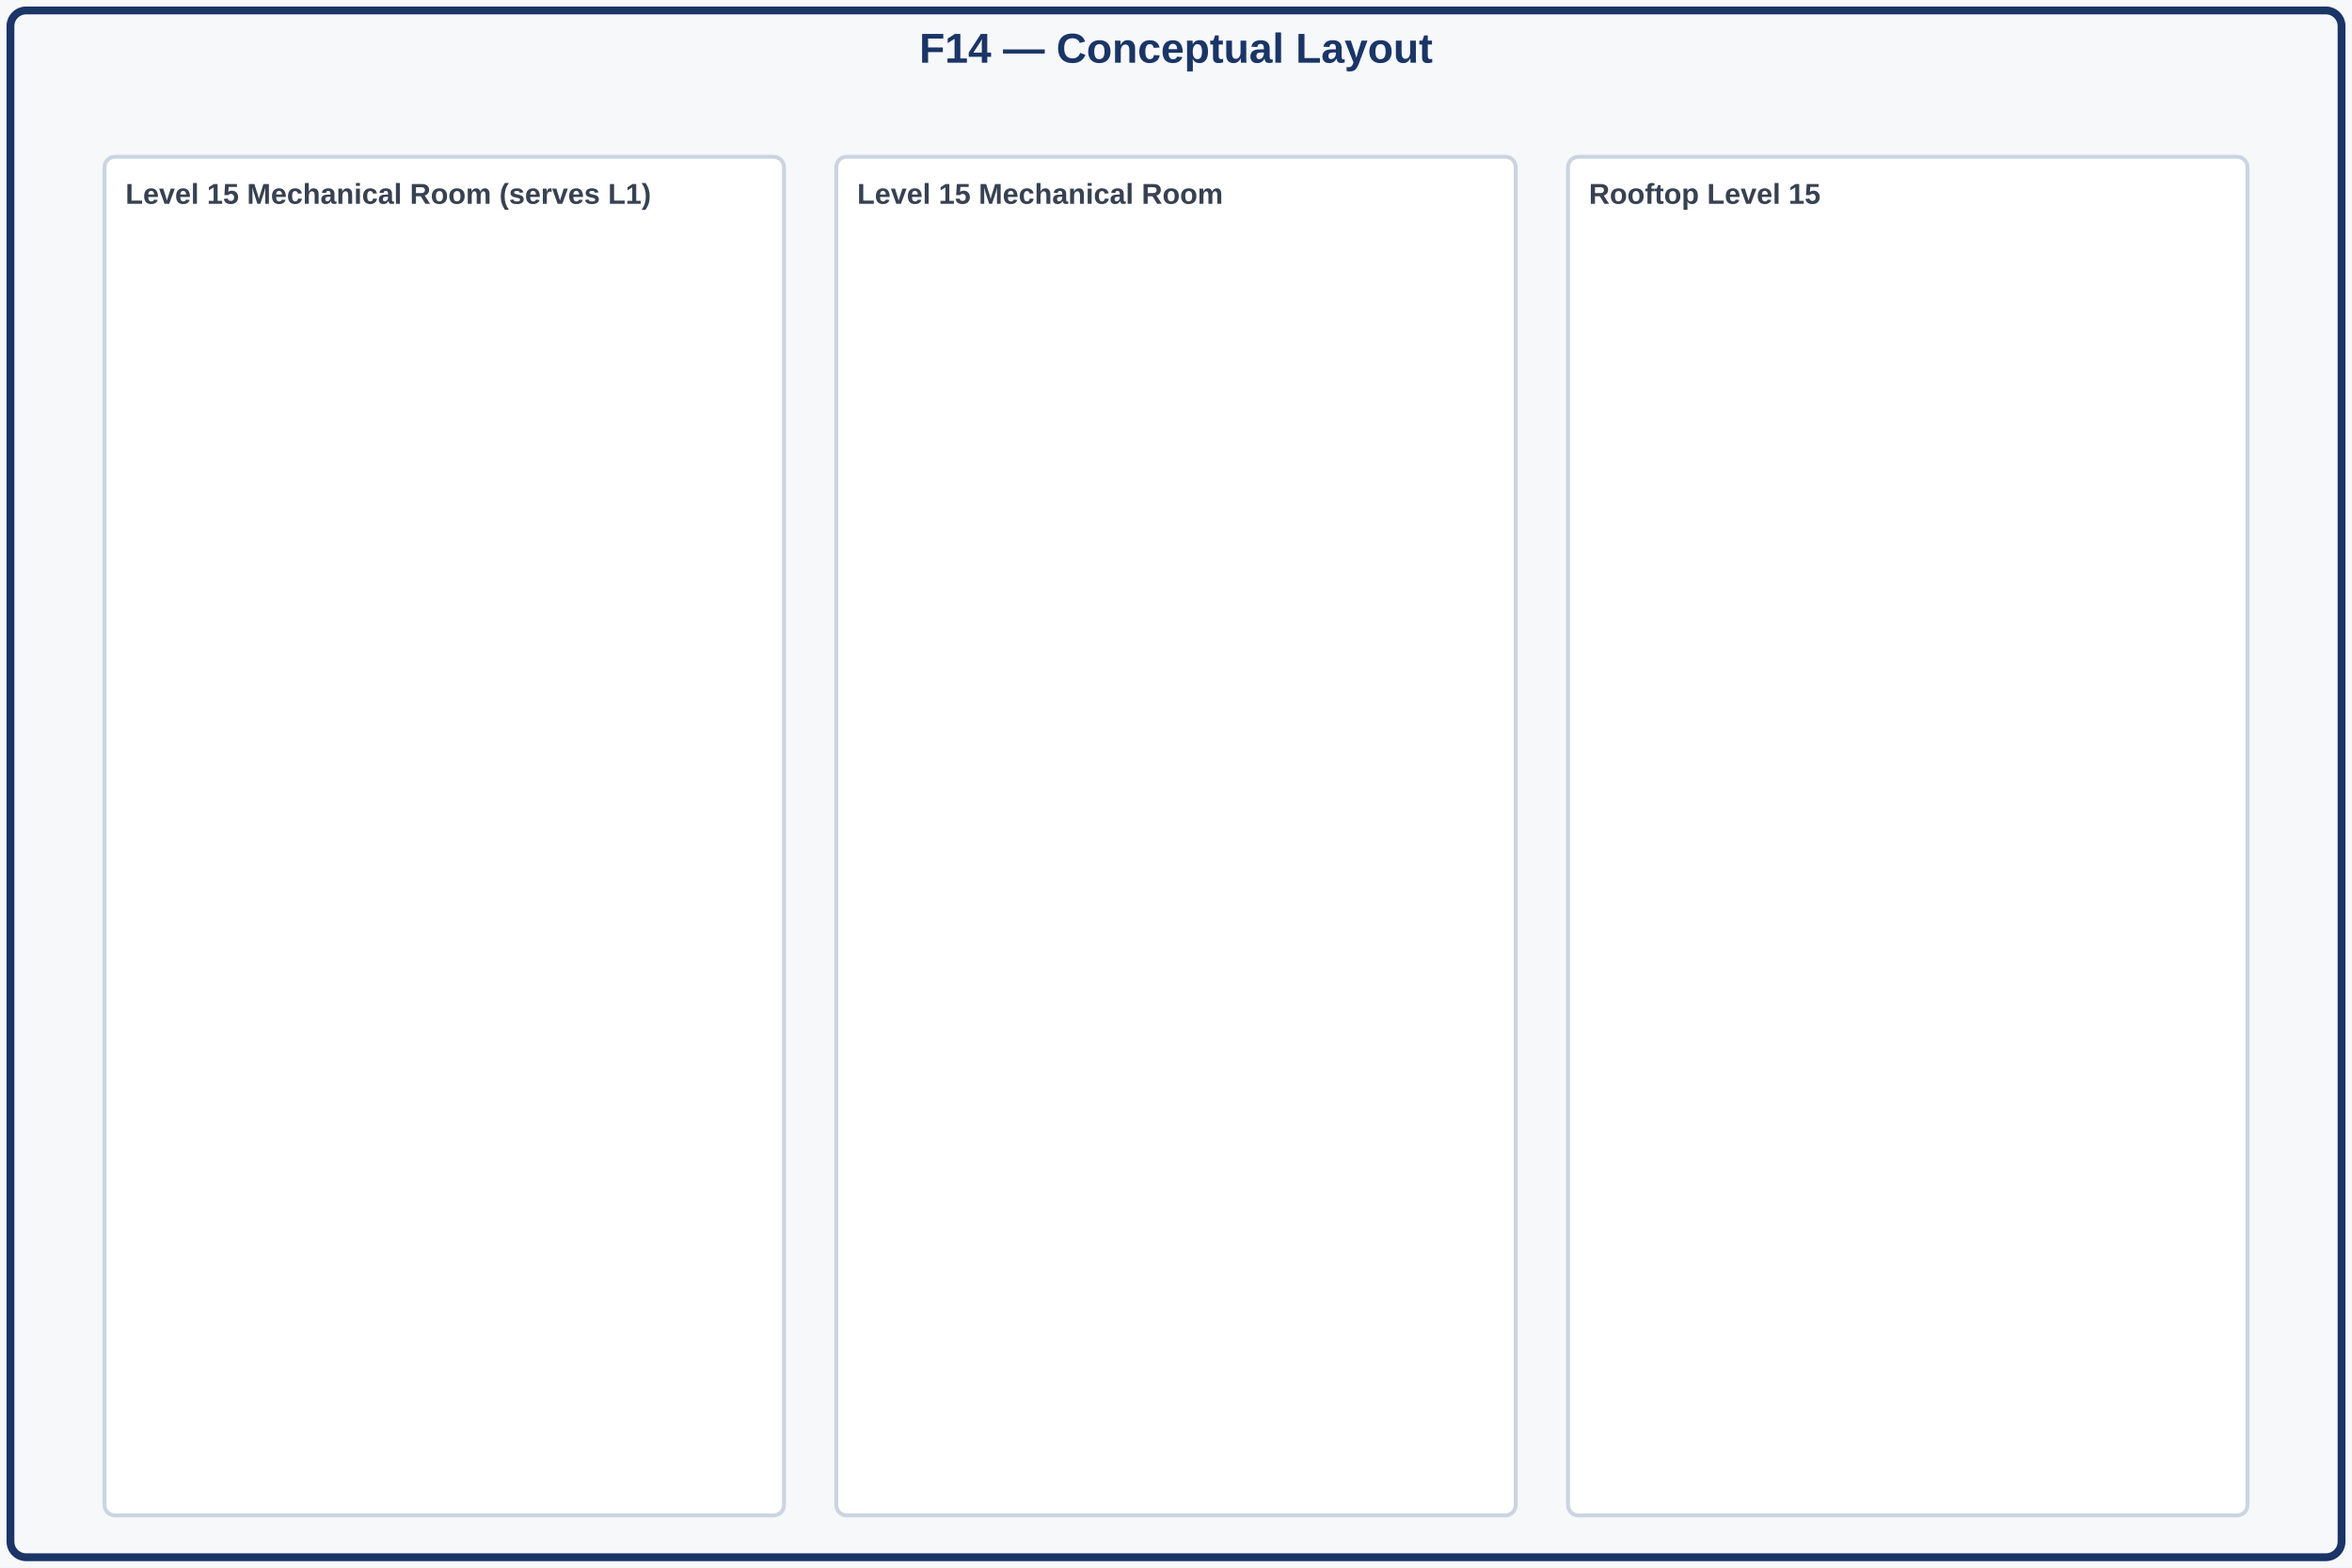
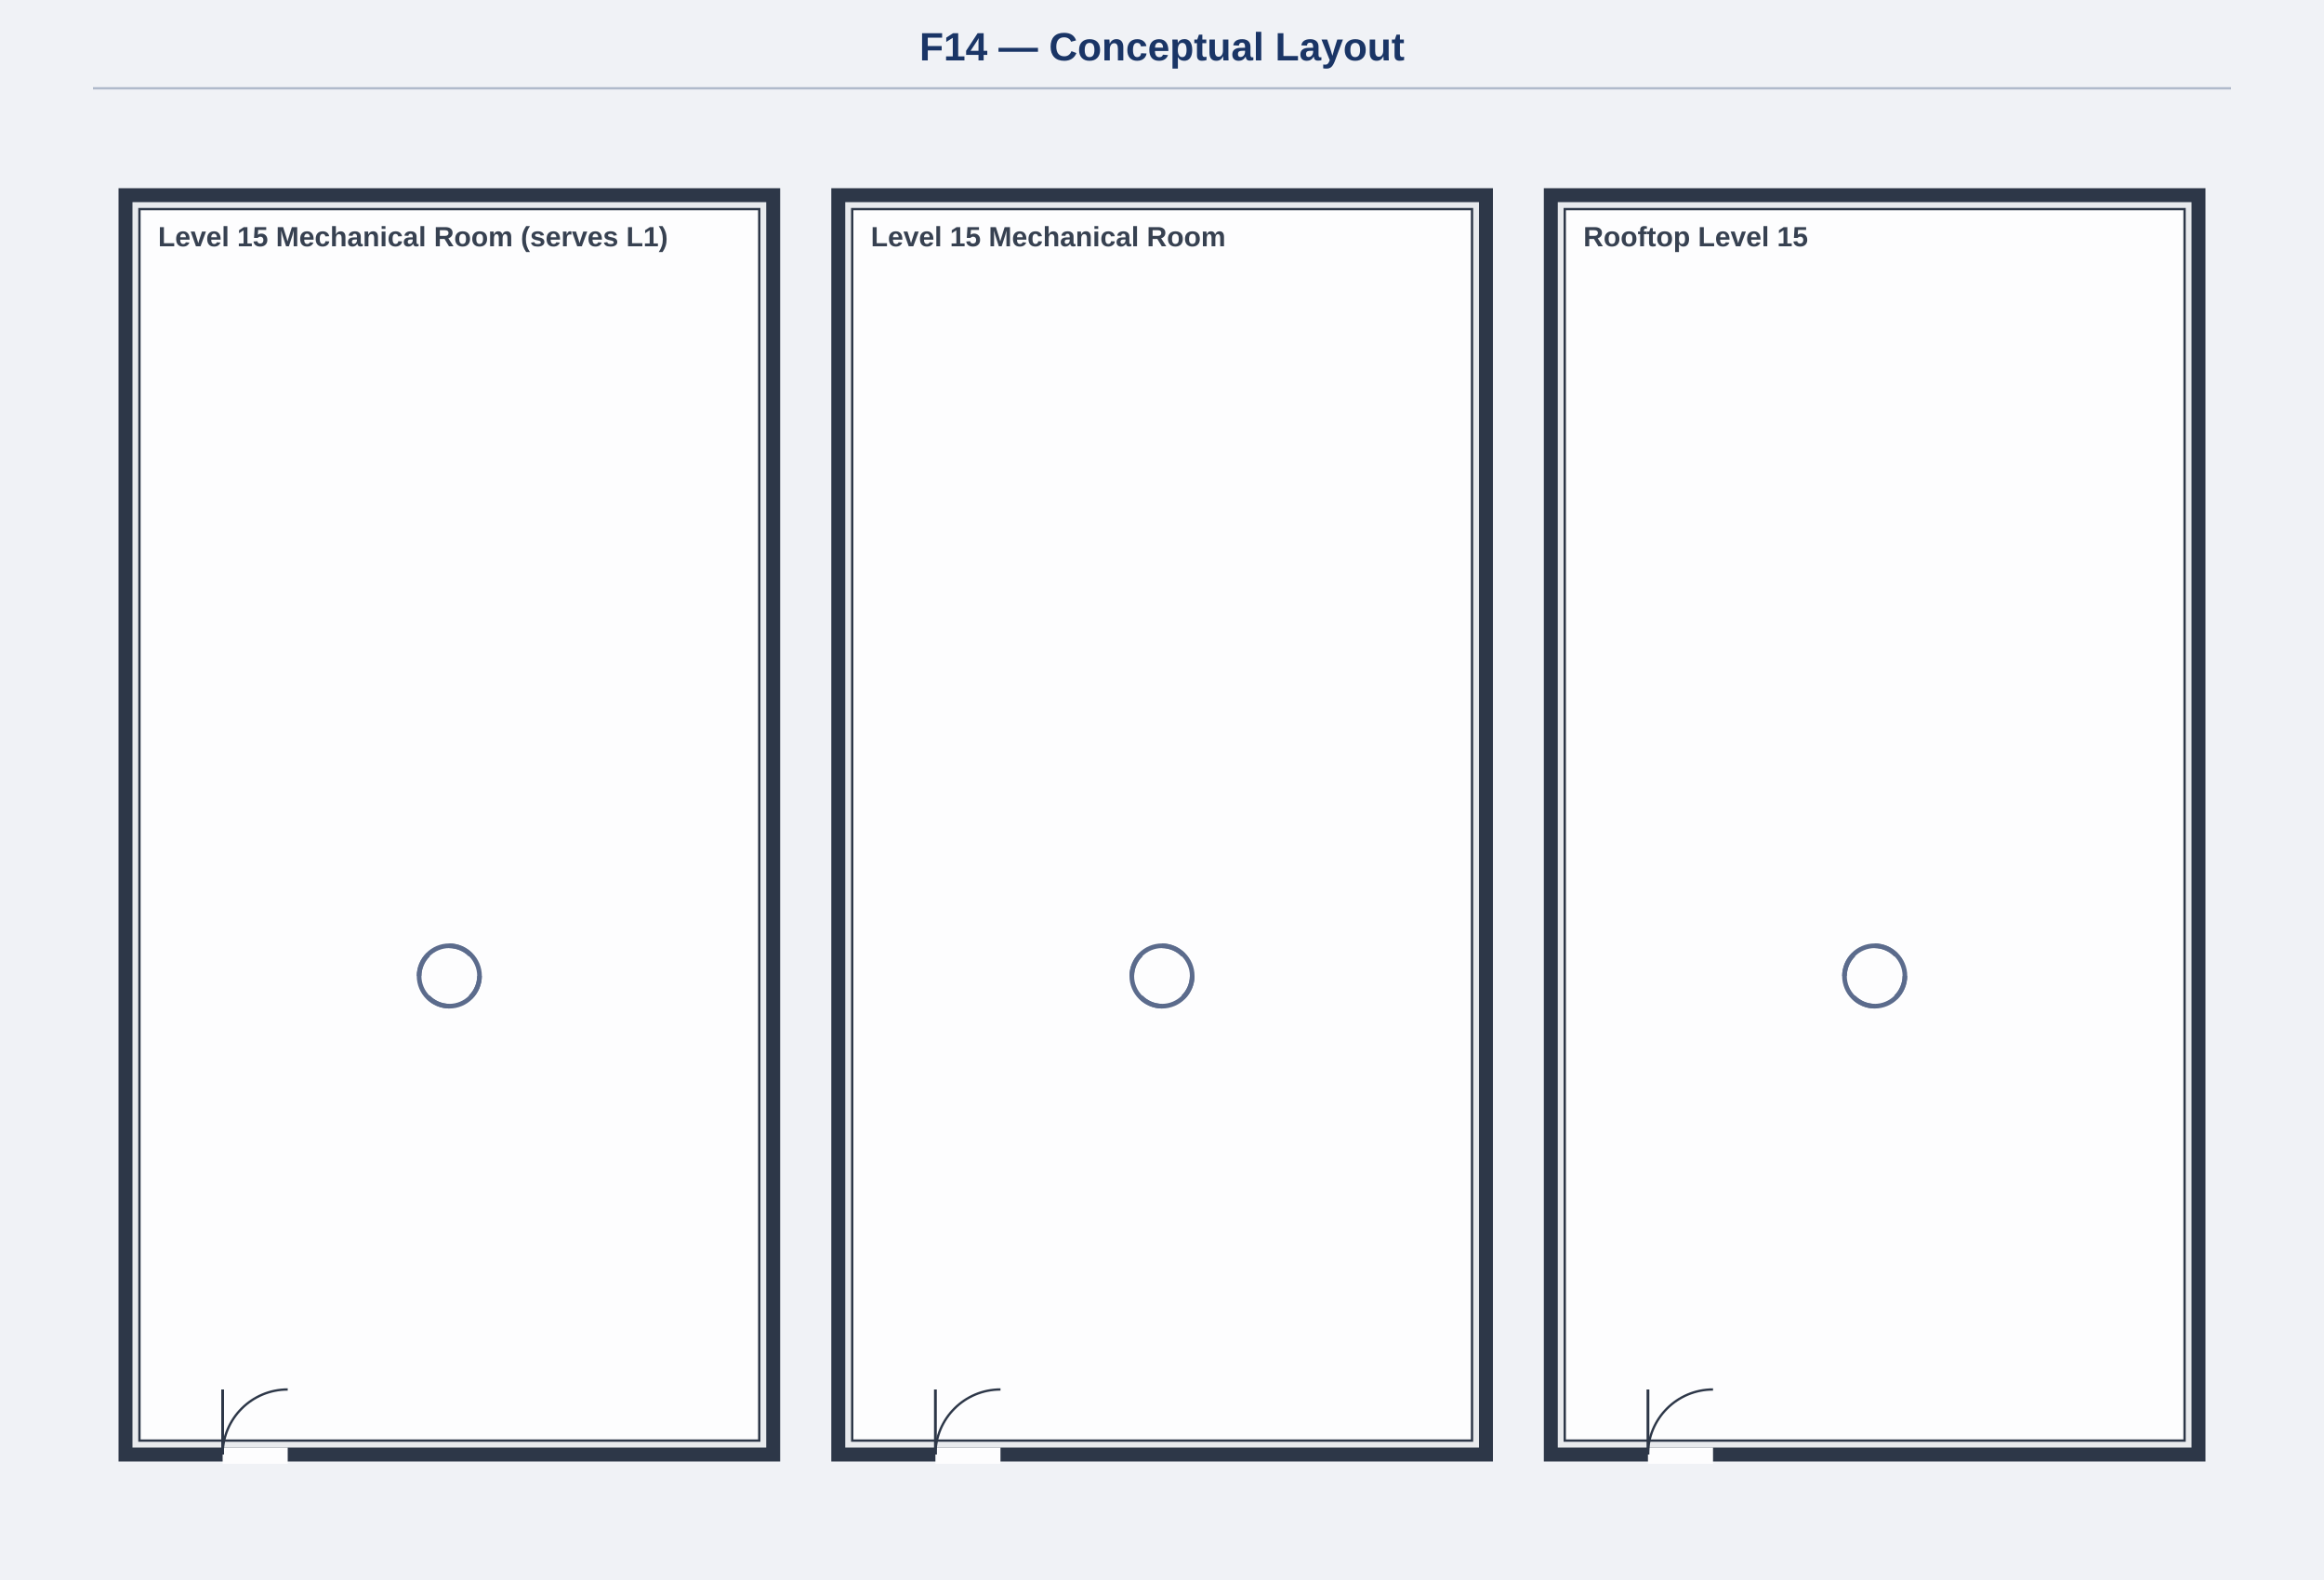
- <svg xmlns="http://www.w3.org/2000/svg" width="900" height="600" viewBox="0 0 900 600" font-family="Arial, sans-serif">
-   <rect x="0" y="0" width="900" height="600" fill="#F7F8FA" />
-   <rect x="4" y="4" width="892" height="592" fill="none" stroke="#1A3566" stroke-width="3" rx="6" />
-   <text x="450.0" y="24" text-anchor="middle" font-size="16" font-weight="bold" fill="#1A3566">F14 — Conceptual Layout</text>
-   <rect x="40.0" y="60.0" width="260.0" height="520.0" fill="#fff" stroke="#CBD5E1" stroke-width="1.5" rx="4" />
-   <text x="48.0" y="78.0" font-size="11" font-weight="600" fill="#374151">Level 15 Mechanical Room (serves L1)</text>
-   <rect x="320.0" y="60.0" width="260.0" height="520.0" fill="#fff" stroke="#CBD5E1" stroke-width="1.5" rx="4" />
-   <text x="328.0" y="78.0" font-size="11" font-weight="600" fill="#374151">Level 15 Mechanical Room</text>
-   <rect x="600.0" y="60.0" width="260.0" height="520.0" fill="#fff" stroke="#CBD5E1" stroke-width="1.5" rx="4" />
-   <text x="608.0" y="78.0" font-size="11" font-weight="600" fill="#374151">Rooftop Level 15</text>
+ <svg xmlns="http://www.w3.org/2000/svg" width="1000" height="680" viewBox="0 0 1000 680" font-family="Arial, sans-serif">
+   <rect x="0" y="0" width="1000" height="680" fill="#F0F2F6" />
+   <text x="500.0" y="26" text-anchor="middle" font-size="17" font-weight="bold" fill="#1A3566">F14 — Conceptual Layout</text>
+   <line x1="40" y1="38" x2="960" y2="38" stroke="#1A3566" stroke-width="1" opacity="0.3" />
+   <rect x="54.0" y="84.0" width="278.7" height="542.0" fill="#E8EAED" stroke="#2D3748" stroke-width="6" />
+   <rect x="60.0" y="90.0" width="266.7" height="530.0" fill="#FDFDFE" stroke="#2D3748" stroke-width="1" />
+   <rect x="95.8" y="623.0" width="28.0" height="7" fill="#FDFDFE" />
+   <path d="M95.8,626.0 A28.0,28.0 0 0 1 123.8,598.0" fill="none" stroke="#2D3748" stroke-width="1" />
+   <line x1="95.8" y1="626.0" x2="95.8" y2="598.0" stroke="#2D3748" stroke-width="1.2" />
+   <text x="68.0" y="106.0" font-size="12" font-weight="700" fill="#374151">Level 15 Mechanical Room (serves L1)</text>
+   <circle cx="193.333" cy="420.04" r="13" fill="none" stroke="#5B6B8C" stroke-width="2" />
+   <path d="M193.333,407.04 A13,13 0 0 1 202.433,410.94" stroke="#5B6B8C" stroke-width="2" fill="none" />
+   <path d="M206.333,420.04 A13,13 0 0 1 202.433,429.14" stroke="#5B6B8C" stroke-width="2" fill="none" />
+   <path d="M193.333,433.04 A13,13 0 0 1 184.233,429.14" stroke="#5B6B8C" stroke-width="2" fill="none" />
+   <path d="M180.333,420.04 A13,13 0 0 1 184.233,410.94" stroke="#5B6B8C" stroke-width="2" fill="none" />
+   <rect x="360.7" y="84.0" width="278.7" height="542.0" fill="#E8EAED" stroke="#2D3748" stroke-width="6" />
+   <rect x="366.7" y="90.0" width="266.7" height="530.0" fill="#FDFDFE" stroke="#2D3748" stroke-width="1" />
+   <rect x="402.5" y="623.0" width="28.0" height="7" fill="#FDFDFE" />
+   <path d="M402.5,626.0 A28.0,28.0 0 0 1 430.5,598.0" fill="none" stroke="#2D3748" stroke-width="1" />
+   <line x1="402.5" y1="626.0" x2="402.5" y2="598.0" stroke="#2D3748" stroke-width="1.2" />
+   <text x="374.7" y="106.0" font-size="12" font-weight="700" fill="#374151">Level 15 Mechanical Room</text>
+   <circle cx="500.0" cy="420.04" r="13" fill="none" stroke="#5B6B8C" stroke-width="2" />
+   <path d="M500.0,407.04 A13,13 0 0 1 509.1,410.94" stroke="#5B6B8C" stroke-width="2" fill="none" />
+   <path d="M513.0,420.04 A13,13 0 0 1 509.1,429.14" stroke="#5B6B8C" stroke-width="2" fill="none" />
+   <path d="M500.0,433.04 A13,13 0 0 1 490.9,429.14" stroke="#5B6B8C" stroke-width="2" fill="none" />
+   <path d="M487.0,420.04 A13,13 0 0 1 490.9,410.94" stroke="#5B6B8C" stroke-width="2" fill="none" />
+   <rect x="667.3" y="84.0" width="278.7" height="542.0" fill="#E8EAED" stroke="#2D3748" stroke-width="6" />
+   <rect x="673.3" y="90.0" width="266.7" height="530.0" fill="#FDFDFE" stroke="#2D3748" stroke-width="1" />
+   <rect x="709.1" y="623.0" width="28.0" height="7" fill="#FDFDFE" />
+   <path d="M709.1,626.0 A28.0,28.0 0 0 1 737.1,598.0" fill="none" stroke="#2D3748" stroke-width="1" />
+   <line x1="709.1" y1="626.0" x2="709.1" y2="598.0" stroke="#2D3748" stroke-width="1.2" />
+   <text x="681.3" y="106.0" font-size="12" font-weight="700" fill="#374151">Rooftop Level 15</text>
+   <circle cx="806.667" cy="420.04" r="13" fill="none" stroke="#5B6B8C" stroke-width="2" />
+   <path d="M806.667,407.04 A13,13 0 0 1 815.767,410.94" stroke="#5B6B8C" stroke-width="2" fill="none" />
+   <path d="M819.667,420.04 A13,13 0 0 1 815.767,429.14" stroke="#5B6B8C" stroke-width="2" fill="none" />
+   <path d="M806.667,433.04 A13,13 0 0 1 797.567,429.14" stroke="#5B6B8C" stroke-width="2" fill="none" />
+   <path d="M793.667,420.04 A13,13 0 0 1 797.567,410.94" stroke="#5B6B8C" stroke-width="2" fill="none" />
</svg>
